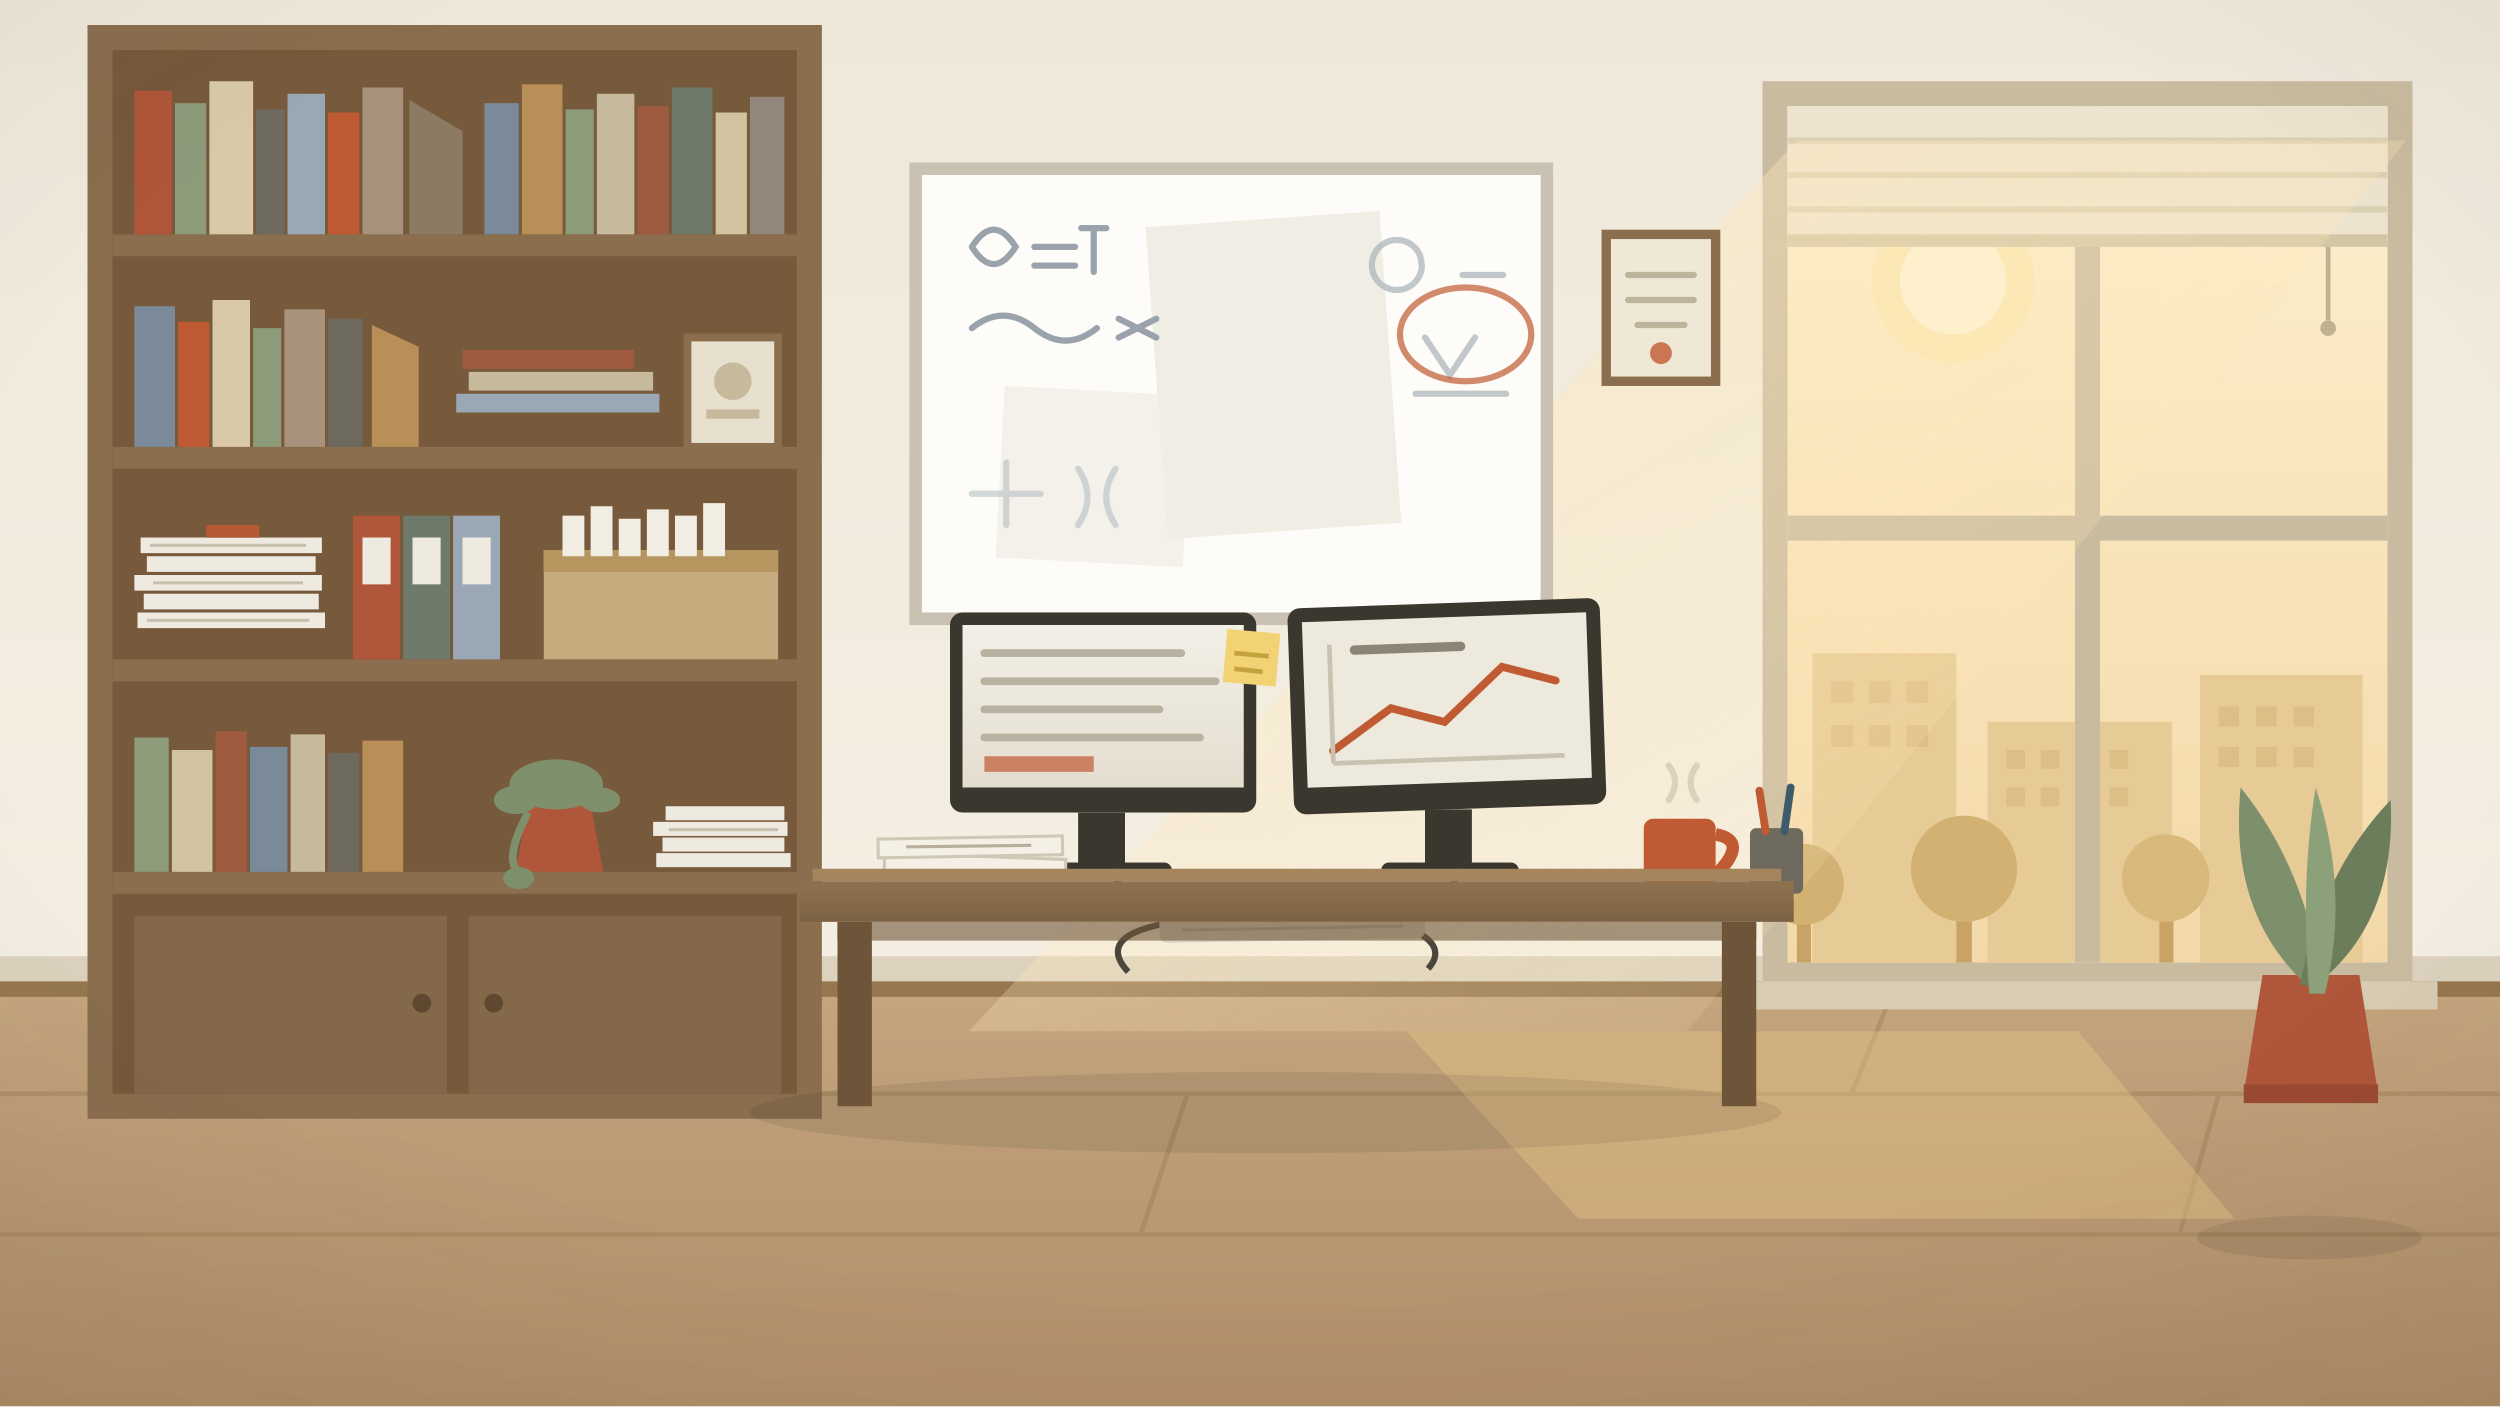
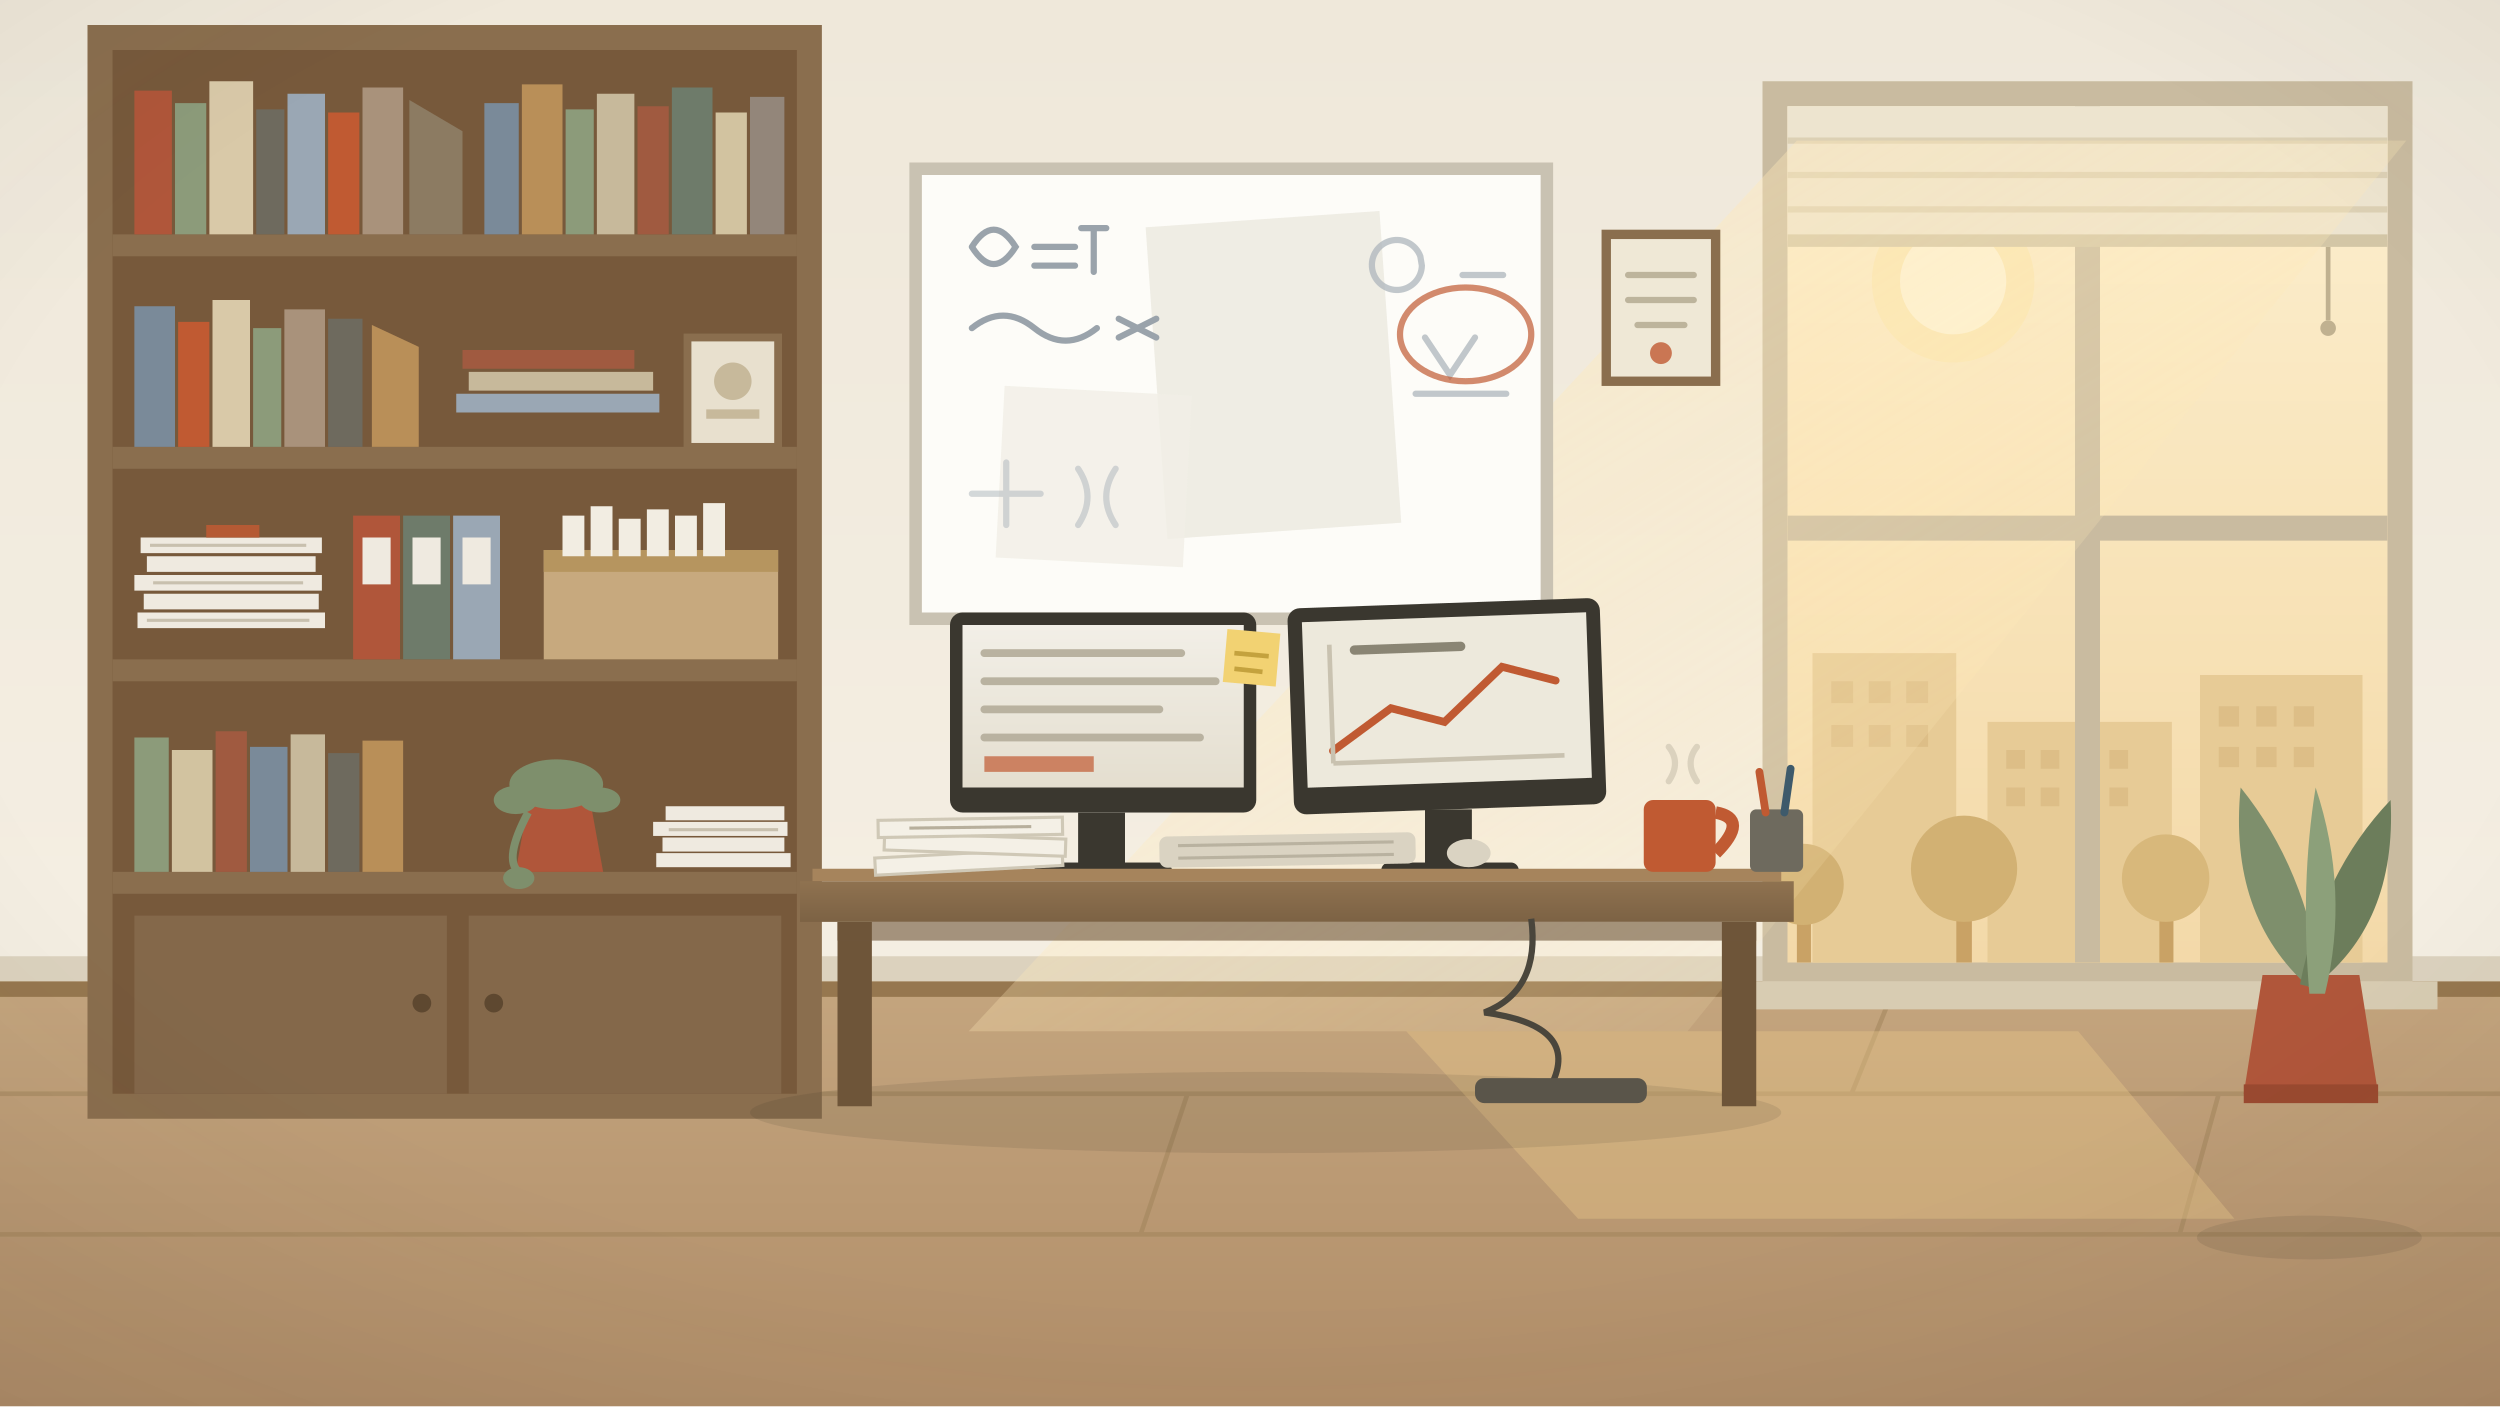
<svg xmlns="http://www.w3.org/2000/svg" width="1600" height="900" viewBox="0 0 1600 900">
  <defs>
    <linearGradient id="wall" x1="0" y1="0" x2="0" y2="1">
      <stop offset="0" stop-color="#EFE8DA" />
      <stop offset="0.65" stop-color="#F4EEE2" />
      <stop offset="1" stop-color="#F7F1E4" />
    </linearGradient>
    <linearGradient id="floor" x1="0" y1="0" x2="0" y2="1">
      <stop offset="0" stop-color="#C4A57E" />
      <stop offset="1" stop-color="#B08D68" />
    </linearGradient>
    <linearGradient id="skyglow" x1="0" y1="0" x2="0" y2="1">
      <stop offset="0" stop-color="#FCEFCF" />
      <stop offset="0.55" stop-color="#F8E3B8" />
      <stop offset="1" stop-color="#F3D9A9" />
    </linearGradient>
    <linearGradient id="beam" x1="0" y1="0" x2="1" y2="1">
      <stop offset="0" stop-color="#FFE9B8" stop-opacity="0.55" />
      <stop offset="1" stop-color="#FFE9B8" stop-opacity="0" />
    </linearGradient>
    <linearGradient id="screenL" x1="0" y1="0" x2="0" y2="1">
      <stop offset="0" stop-color="#F2EFE7" />
      <stop offset="1" stop-color="#E4DECF" />
    </linearGradient>
    <linearGradient id="deskface" x1="0" y1="0" x2="0" y2="1">
      <stop offset="0" stop-color="#8F7250" />
      <stop offset="1" stop-color="#7C6244" />
    </linearGradient>
    <radialGradient id="vign" cx="0.5" cy="0.42" r="0.85">
      <stop offset="0.6" stop-color="#1C1B18" stop-opacity="0" />
      <stop offset="1" stop-color="#1C1B18" stop-opacity="0.10" />
    </radialGradient>
  </defs>
  <rect width="1600" height="900" fill="url(#wall)" />
  <rect x="0" y="628" width="1600" height="272" fill="url(#floor)" />
  <rect x="0" y="628" width="1600" height="10" fill="#96774F" />
  <g stroke="#9E8158" stroke-width="3" opacity="0.5">
    <line x1="0" y1="700" x2="1600" y2="700" />
    <line x1="0" y1="790" x2="1600" y2="790" />
    <line x1="260" y1="638" x2="230" y2="700" />
    <line x1="760" y1="700" x2="730" y2="790" />
    <line x1="1210" y1="638" x2="1185" y2="700" />
    <line x1="1420" y1="700" x2="1395" y2="790" />
  </g>
  <rect x="0" y="612" width="1600" height="16" fill="#DCD2BE" />
  <g>
    <rect x="1128" y="52" width="416" height="580" fill="#C9BBA0" />
    <rect x="1144" y="68" width="384" height="548" fill="url(#skyglow)" />
    <g fill="#E7CB96">
      <rect x="1160" y="418" width="92" height="198" />
      <rect x="1272" y="462" width="118" height="154" />
      <rect x="1408" y="432" width="104" height="184" />
    </g>
    <g fill="#DDBE87">
      <rect x="1172" y="436" width="14" height="14" />
      <rect x="1196" y="436" width="14" height="14" />
      <rect x="1220" y="436" width="14" height="14" />
      <rect x="1172" y="464" width="14" height="14" />
      <rect x="1196" y="464" width="14" height="14" />
      <rect x="1220" y="464" width="14" height="14" />
      <rect x="1284" y="480" width="12" height="12" />
      <rect x="1306" y="480" width="12" height="12" />
      <rect x="1328" y="480" width="12" height="12" />
      <rect x="1350" y="480" width="12" height="12" />
      <rect x="1284" y="504" width="12" height="12" />
      <rect x="1306" y="504" width="12" height="12" />
      <rect x="1328" y="504" width="12" height="12" />
      <rect x="1350" y="504" width="12" height="12" />
      <rect x="1420" y="452" width="13" height="13" />
      <rect x="1444" y="452" width="13" height="13" />
      <rect x="1468" y="452" width="13" height="13" />
      <rect x="1420" y="478" width="13" height="13" />
      <rect x="1444" y="478" width="13" height="13" />
      <rect x="1468" y="478" width="13" height="13" />
    </g>
    <g>
      <rect x="1252" y="576" width="10" height="40" fill="#C9A265" />
      <circle cx="1257" cy="556" r="34" fill="#D2B173" />
      <rect x="1382" y="580" width="9" height="36" fill="#C9A265" />
      <circle cx="1386" cy="562" r="28" fill="#D8B87B" />
      <rect x="1150" y="584" width="9" height="32" fill="#C9A265" />
      <circle cx="1154" cy="566" r="26" fill="#D2B173" />
    </g>
    <circle cx="1250" cy="180" r="52" fill="#FBE7B4" />
    <circle cx="1250" cy="180" r="34" fill="#FDF3D6" />
    <g fill="#C9BBA0">
      <rect x="1328" y="68" width="16" height="548" />
      <rect x="1144" y="330" width="384" height="16" />
    </g>
    <rect x="1144" y="68" width="384" height="86" fill="#EDE4CF" />
    <g stroke="#DCD0B4" stroke-width="4">
      <line x1="1144" y1="90" x2="1528" y2="90" />
      <line x1="1144" y1="112" x2="1528" y2="112" />
      <line x1="1144" y1="134" x2="1528" y2="134" />
    </g>
    <rect x="1144" y="150" width="384" height="8" fill="#D3C6A6" />
    <line x1="1490" y1="158" x2="1490" y2="205" stroke="#C0B190" stroke-width="3" />
    <circle cx="1490" cy="210" r="5" fill="#C0B190" />
    <rect x="1112" y="628" width="448" height="18" fill="#D8CCB2" />
  </g>
  <polygon points="1150,90 1540,90 1080,660 620,660" fill="url(#beam)" />
  <polygon points="900,660 1330,660 1430,780 1010,780" fill="#EBC88A" opacity="0.38" />
  <g>
    <rect x="56" y="16" width="470" height="700" fill="#8A6E4E" />
    <rect x="72" y="32" width="438" height="668" fill="#77593B" />
    <g fill="#8A6E4E">
      <rect x="72" y="150" width="438" height="14" />
      <rect x="72" y="286" width="438" height="14" />
      <rect x="72" y="422" width="438" height="14" />
      <rect x="72" y="558" width="438" height="14" />
    </g>
    <g>
      <rect x="86" y="58" width="24" height="92" fill="#B0563A" />
      <rect x="112" y="66" width="20" height="84" fill="#8C9B7A" />
      <rect x="134" y="52" width="28" height="98" fill="#D9C9A8" />
      <rect x="164" y="70" width="18" height="80" fill="#6E6A5E" />
      <rect x="184" y="60" width="24" height="90" fill="#9AA7B4" />
      <rect x="210" y="72" width="20" height="78" fill="#C05A32" />
      <rect x="232" y="56" width="26" height="94" fill="#A9927B" />
      <polygon points="262,150 262,64 296,84 296,150" fill="#8C7B62" />
      <rect x="310" y="66" width="22" height="84" fill="#7A8A99" />
      <rect x="334" y="54" width="26" height="96" fill="#B98F58" />
      <rect x="362" y="70" width="18" height="80" fill="#8C9B7A" />
      <rect x="382" y="60" width="24" height="90" fill="#C7B99B" />
      <rect x="408" y="68" width="20" height="82" fill="#A05A40" />
      <rect x="430" y="56" width="26" height="94" fill="#6E7B6A" />
      <rect x="458" y="72" width="20" height="78" fill="#D2C3A0" />
      <rect x="480" y="62" width="22" height="88" fill="#93867A" />
    </g>
    <g>
      <rect x="86" y="196" width="26" height="90" fill="#7A8A99" />
      <rect x="114" y="206" width="20" height="80" fill="#C05A32" />
      <rect x="136" y="192" width="24" height="94" fill="#D9C9A8" />
      <rect x="162" y="210" width="18" height="76" fill="#8C9B7A" />
      <rect x="182" y="198" width="26" height="88" fill="#A9927B" />
      <rect x="210" y="204" width="22" height="82" fill="#6E6A5E" />
      <polygon points="238,286 238,208 268,222 268,286" fill="#B98F58" />
      <rect x="292" y="252" width="130" height="12" fill="#9AA7B4" />
      <rect x="300" y="238" width="118" height="12" fill="#C7B99B" />
      <rect x="296" y="224" width="110" height="12" fill="#A05A40" />
      <rect x="440" y="216" width="58" height="70" fill="#E8E0CE" stroke="#8A6E4E" stroke-width="5" />
      <circle cx="469" cy="244" r="12" fill="#C7B99B" />
      <rect x="452" y="262" width="34" height="6" fill="#C7B99B" />
    </g>
    <g>
      <g fill="#EFEAE0">
        <rect x="88" y="392" width="120" height="10" />
        <rect x="92" y="380" width="112" height="10" />
        <rect x="86" y="368" width="120" height="10" />
        <rect x="94" y="356" width="108" height="10" />
        <rect x="90" y="344" width="116" height="10" />
      </g>
      <g stroke="#C8C0AE" stroke-width="2">
        <line x1="96" y1="349" x2="196" y2="349" />
        <line x1="98" y1="373" x2="194" y2="373" />
        <line x1="94" y1="397" x2="198" y2="397" />
      </g>
      <rect x="132" y="336" width="34" height="8" fill="#C05A32" opacity="0.85" />
      <rect x="226" y="330" width="30" height="92" fill="#B0563A" />
      <rect x="258" y="330" width="30" height="92" fill="#6E7B6A" />
      <rect x="290" y="330" width="30" height="92" fill="#9AA7B4" />
      <g fill="#EFEAE0">
        <rect x="232" y="344" width="18" height="30" />
        <rect x="264" y="344" width="18" height="30" />
        <rect x="296" y="344" width="18" height="30" />
      </g>
      <rect x="348" y="352" width="150" height="70" fill="#C7A97E" />
      <rect x="348" y="352" width="150" height="14" fill="#B6955F" />
      <g fill="#F2EDE2">
        <rect x="360" y="330" width="14" height="26" />
        <rect x="378" y="324" width="14" height="32" />
        <rect x="396" y="332" width="14" height="24" />
        <rect x="414" y="326" width="14" height="30" />
        <rect x="432" y="330" width="14" height="26" />
        <rect x="450" y="322" width="14" height="34" />
      </g>
    </g>
    <g>
      <rect x="86" y="472" width="22" height="86" fill="#8C9B7A" />
      <rect x="110" y="480" width="26" height="78" fill="#D2C3A0" />
      <rect x="138" y="468" width="20" height="90" fill="#A05A40" />
      <rect x="160" y="478" width="24" height="80" fill="#7A8A99" />
      <rect x="186" y="470" width="22" height="88" fill="#C7B99B" />
      <rect x="210" y="482" width="20" height="76" fill="#6E6A5E" />
      <rect x="232" y="474" width="26" height="84" fill="#B98F58" />
      <path d="M330 558 h56 l-8 -44 h-40 z" fill="#B0563A" />
      <g fill="#7E8F6C">
        <ellipse cx="356" cy="502" rx="30" ry="16" />
        <ellipse cx="330" cy="512" rx="14" ry="9" />
        <ellipse cx="384" cy="512" rx="13" ry="8" />
        <path d="M338 520 q-16 30 -6 38" stroke="#7E8F6C" stroke-width="5" fill="none" />
        <ellipse cx="332" cy="562" rx="10" ry="7" />
      </g>
      <g fill="#EFEAE0">
        <rect x="420" y="546" width="86" height="9" />
        <rect x="424" y="536" width="78" height="9" />
        <rect x="418" y="526" width="86" height="9" />
        <rect x="426" y="516" width="76" height="9" />
      </g>
      <line x1="428" y1="531" x2="498" y2="531" stroke="#C8C0AE" stroke-width="2" />
    </g>
    <g>
      <rect x="86" y="586" width="200" height="114" fill="#84684A" />
      <rect x="300" y="586" width="200" height="114" fill="#84684A" />
      <circle cx="270" cy="642" r="6" fill="#5E4830" />
      <circle cx="316" cy="642" r="6" fill="#5E4830" />
    </g>
  </g>
  <g>
    <rect x="586" y="108" width="404" height="288" fill="#FDFCF8" stroke="#C9C2B2" stroke-width="8" />
    <rect x="740" y="140" width="150" height="200" fill="#EDEBE2" opacity="0.9" transform="rotate(-4 815 240)" />
    <rect x="640" y="250" width="120" height="110" fill="#F1EFE6" opacity="0.8" transform="rotate(3 700 305)" />
    <g stroke="#9AA3AB" stroke-width="4" fill="none" stroke-linecap="round">
      <path d="M622 158 q14 -22 28 0 q-14 22 -28 0" />
      <line x1="662" y1="158" x2="688" y2="158" />
      <line x1="662" y1="170" x2="688" y2="170" />
      <path d="M700 146 v28 m-8 -28 h16" />
      <path d="M622 210 q20 -16 40 0 t40 0" />
      <line x1="716" y1="204" x2="740" y2="216" />
      <line x1="716" y1="216" x2="740" y2="204" />
    </g>
    <g stroke="#AEB6BC" stroke-width="4" fill="none" stroke-linecap="round" opacity="0.75">
      <path d="M910 170 a16 16 0 1 1 -1 -6 z" />
      <line x1="936" y1="176" x2="962" y2="176" />
      <path d="M912 216 l16 24 l16 -24" />
      <line x1="906" y1="252" x2="964" y2="252" />
      <path d="M622 316 h44 m-22 -20 v40" opacity="0.7" />
      <path d="M690 300 q12 18 0 36" opacity="0.7" />
      <path d="M714 300 q-12 18 0 36" opacity="0.7" />
    </g>
    <ellipse cx="938" cy="214" rx="42" ry="30" fill="none" stroke="#C05A32" stroke-width="4" opacity="0.7" />
  </g>
  <rect x="1028" y="150" width="70" height="94" fill="#EFE8D6" stroke="#8A6E4E" stroke-width="6" />
  <g stroke="#BDB49C" stroke-width="4" stroke-linecap="round">
    <line x1="1042" y1="176" x2="1084" y2="176" />
    <line x1="1042" y1="192" x2="1084" y2="192" />
    <line x1="1048" y1="208" x2="1078" y2="208" />
  </g>
  <circle cx="1063" cy="226" r="7" fill="#C05A32" opacity="0.8" />
  <g>
    <ellipse cx="810" cy="712" rx="330" ry="26" fill="#1C1B18" opacity="0.10" />
    <g>
      <rect x="608" y="392" width="196" height="128" rx="8" fill="#3A372F" />
      <rect x="616" y="400" width="180" height="104" fill="url(#screenL)" />
      <g stroke="#B9B2A0" stroke-width="5" stroke-linecap="round">
        <line x1="630" y1="418" x2="756" y2="418" />
        <line x1="630" y1="436" x2="778" y2="436" />
        <line x1="630" y1="454" x2="742" y2="454" />
        <line x1="630" y1="472" x2="768" y2="472" />
      </g>
      <rect x="630" y="484" width="70" height="10" fill="#C05A32" opacity="0.7" />
      <rect x="690" y="520" width="30" height="34" fill="#3A372F" />
      <rect x="662" y="552" width="88" height="10" rx="5" fill="#3A372F" />
      <rect x="784" y="404" width="34" height="34" fill="#F2D272" transform="rotate(5 801 421)" />
      <line x1="790" y1="418" x2="812" y2="420" stroke="#C4A23E" stroke-width="3" />
      <line x1="790" y1="428" x2="808" y2="430" stroke="#C4A23E" stroke-width="3" />
    </g>
    <g>
      <rect x="826" y="386" width="200" height="132" rx="8" fill="#3A372F" transform="rotate(-2 926 452)" />
      <rect x="835" y="395" width="182" height="106" fill="#EDE9DC" transform="rotate(-2 926 448)" />
      <g transform="rotate(-2 926 448)">
        <polyline points="852,478 890,452 924,462 962,428 996,438" fill="none" stroke="#C05A32" stroke-width="5" stroke-linecap="round" />
        <g stroke="#C9C2B0" stroke-width="3">
          <line x1="852" y1="486" x2="1000" y2="486" />
          <line x1="852" y1="486" x2="852" y2="410" />
        </g>
        <line x1="868" y1="414" x2="936" y2="414" stroke="#8A8574" stroke-width="6" stroke-linecap="round" />
      </g>
      <rect x="912" y="518" width="30" height="36" fill="#3A372F" />
      <rect x="884" y="552" width="88" height="10" rx="5" fill="#3A372F" />
    </g>
-     <path d="M712 556 q10 30 40 34 q-52 8 -30 32" fill="none" stroke="#4A463C" stroke-width="4" />
-     <path d="M934 556 q-8 28 -44 34 q40 12 24 30" fill="none" stroke="#4A463C" stroke-width="4" />
-     <g fill="#F4F0E6" stroke="#CFC8B6" stroke-width="2">
-       <rect x="560" y="560" width="120" height="12" transform="rotate(-3 620 566)" />
-       <rect x="566" y="548" width="116" height="12" transform="rotate(2 624 554)" />
-       <rect x="562" y="536" width="118" height="12" transform="rotate(-1 621 542)" />
-     </g>
-     <line x1="580" y1="542" x2="660" y2="541" stroke="#B7AF9C" stroke-width="2" />
-     <rect x="1052" y="524" width="46" height="48" rx="6" fill="#C05A32" />
-     <path d="M1098 534 q22 4 0 26" fill="none" stroke="#C05A32" stroke-width="8" />
-     <path d="M1068 512 q8 -12 0 -22 m18 22 q-8 -12 0 -22" stroke="#D8CFBB" stroke-width="4" fill="none" stroke-linecap="round" opacity="0.9" />
-     <rect x="1120" y="530" width="34" height="42" rx="4" fill="#6E6A5E" />
-     <line x1="1130" y1="532" x2="1126" y2="506" stroke="#C05A32" stroke-width="5" stroke-linecap="round" />
-     <line x1="1142" y1="532" x2="1146" y2="504" stroke="#3E5A6B" stroke-width="5" stroke-linecap="round" />
-     <rect x="742" y="580" width="170" height="22" rx="5" fill="#DAD3C2" transform="rotate(-1 827 591)" />
-     <g stroke="#B9B2A0" stroke-width="2" transform="rotate(-1 827 591)">
-       <line x1="756" y1="586" x2="898" y2="586" />
-       <line x1="756" y1="594" x2="898" y2="594" />
-     </g>
    <rect x="520" y="556" width="620" height="8" fill="#A6845C" />
    <rect x="512" y="564" width="636" height="26" fill="url(#deskface)" />
    <rect x="536" y="590" width="22" height="118" fill="#6E5539" />
    <rect x="1102" y="590" width="22" height="118" fill="#6E5539" />
    <rect x="536" y="590" width="588" height="12" fill="#6E5539" opacity="0.6" />
+     <path d="M980 588 q6 46 -30 60 q60 8 44 44" fill="none" stroke="#4A463C" stroke-width="4" />
+     <rect x="944" y="690" width="110" height="16" rx="6" fill="#5A554A" />
+     <g fill="#F4F0E6" stroke="#CFC8B6" stroke-width="2">
+       <rect x="560" y="546" width="120" height="11" transform="rotate(-3 620 551)" />
+       <rect x="566" y="535" width="116" height="11" transform="rotate(2 624 540)" />
+       <rect x="562" y="524" width="118" height="11" transform="rotate(-1 621 529)" />
+     </g>
+     <line x1="582" y1="530" x2="660" y2="529" stroke="#B7AF9C" stroke-width="2" />
+     <rect x="1052" y="512" width="46" height="46" rx="6" fill="#C05A32" />
+     <path d="M1098 520 q22 4 0 26" fill="none" stroke="#C05A32" stroke-width="8" />
+     <path d="M1068 500 q8 -12 0 -22 m18 22 q-8 -12 0 -22" stroke="#D8CFBB" stroke-width="4" fill="none" stroke-linecap="round" opacity="0.9" />
+     <rect x="1120" y="518" width="34" height="40" rx="4" fill="#6E6A5E" />
+     <line x1="1130" y1="520" x2="1126" y2="494" stroke="#C05A32" stroke-width="5" stroke-linecap="round" />
+     <line x1="1142" y1="520" x2="1146" y2="492" stroke="#3E5A6B" stroke-width="5" stroke-linecap="round" />
+     <rect x="742" y="534" width="164" height="20" rx="5" fill="#DAD3C2" transform="rotate(-1 824 544)" />
+     <g stroke="#B9B2A0" stroke-width="2" transform="rotate(-1 824 544)">
+       <line x1="754" y1="540" x2="892" y2="540" />
+       <line x1="754" y1="548" x2="892" y2="548" />
+     </g>
+     <ellipse cx="940" cy="546" rx="14" ry="9" fill="#DAD3C2" />
  </g>
  <g>
    <ellipse cx="1478" cy="792" rx="72" ry="14" fill="#1C1B18" opacity="0.10" />
    <path d="M1436 700 h86 l-12 -76 h-62 z" fill="#B0563A" />
    <rect x="1436" y="694" width="86" height="12" fill="#9A4A30" />
    <g fill="#7E8F6C">
      <path d="M1478 632 q-52 -46 -44 -128 q42 52 52 126 z" />
      <path d="M1480 632 q54 -40 50 -120 q-44 46 -58 118 z" fill="#6C7D5B" />
      <path d="M1478 636 q-6 -70 4 -132 q22 66 6 132 z" fill="#8CA07A" />
    </g>
  </g>
  <rect width="1600" height="900" fill="url(#vign)" />
</svg>
